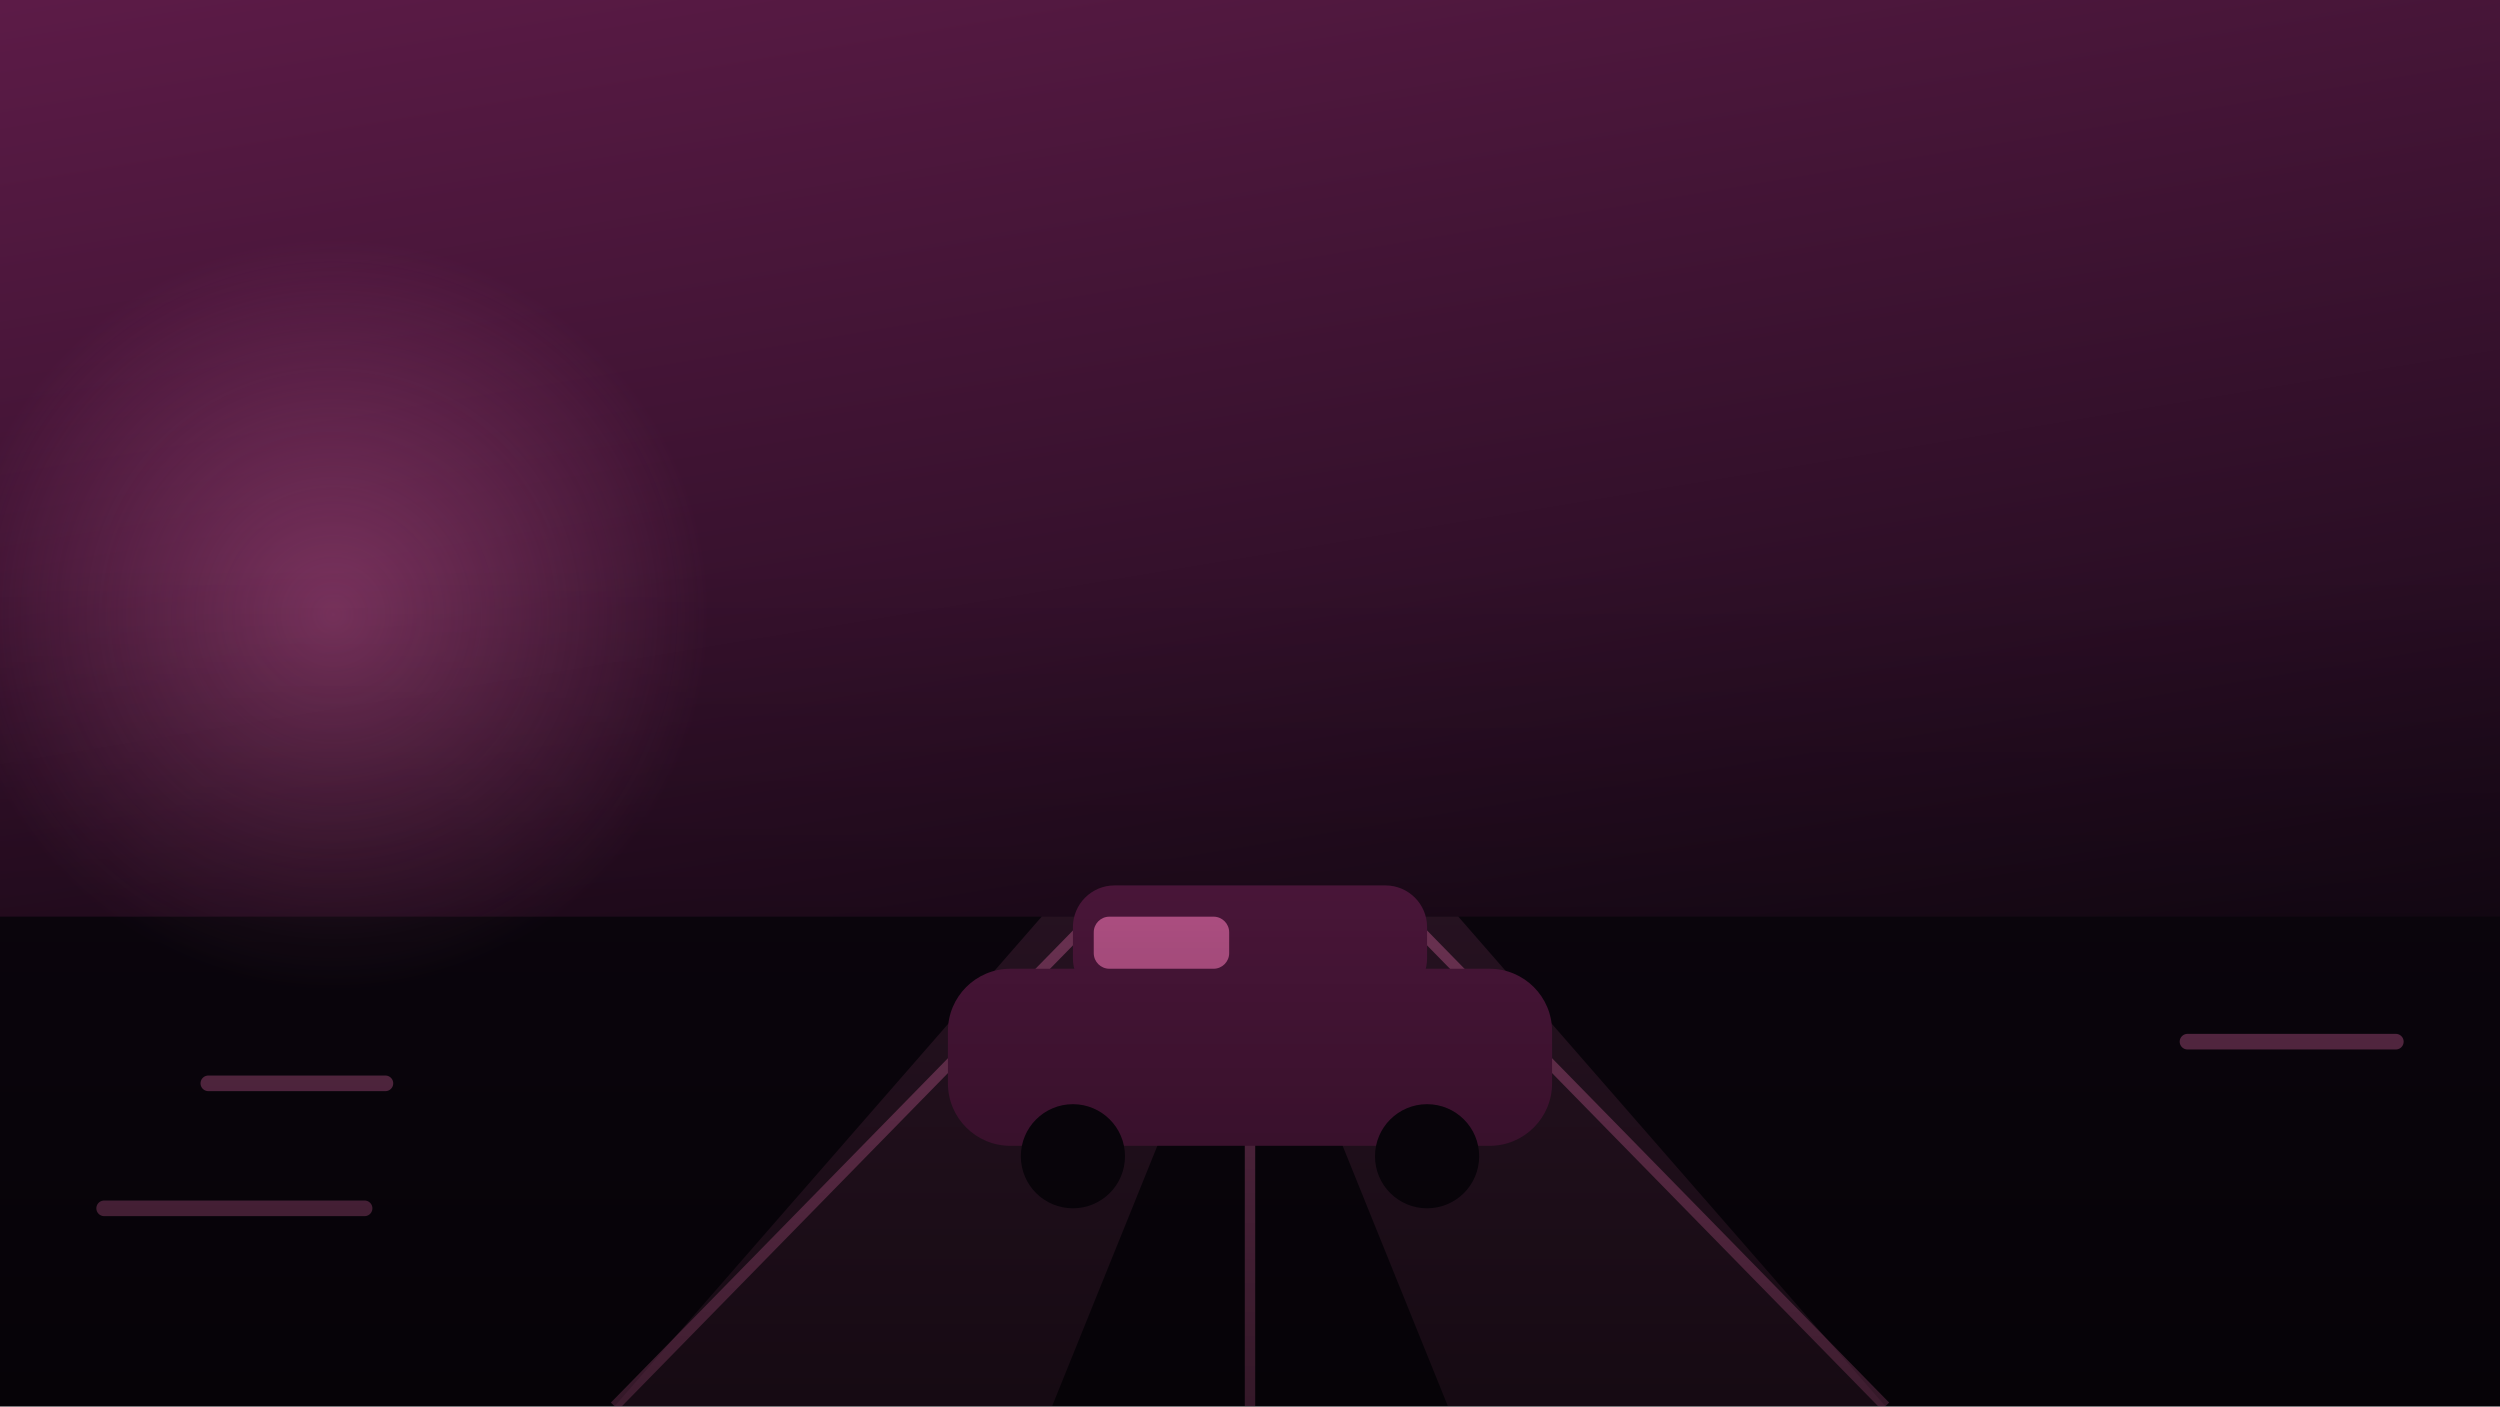
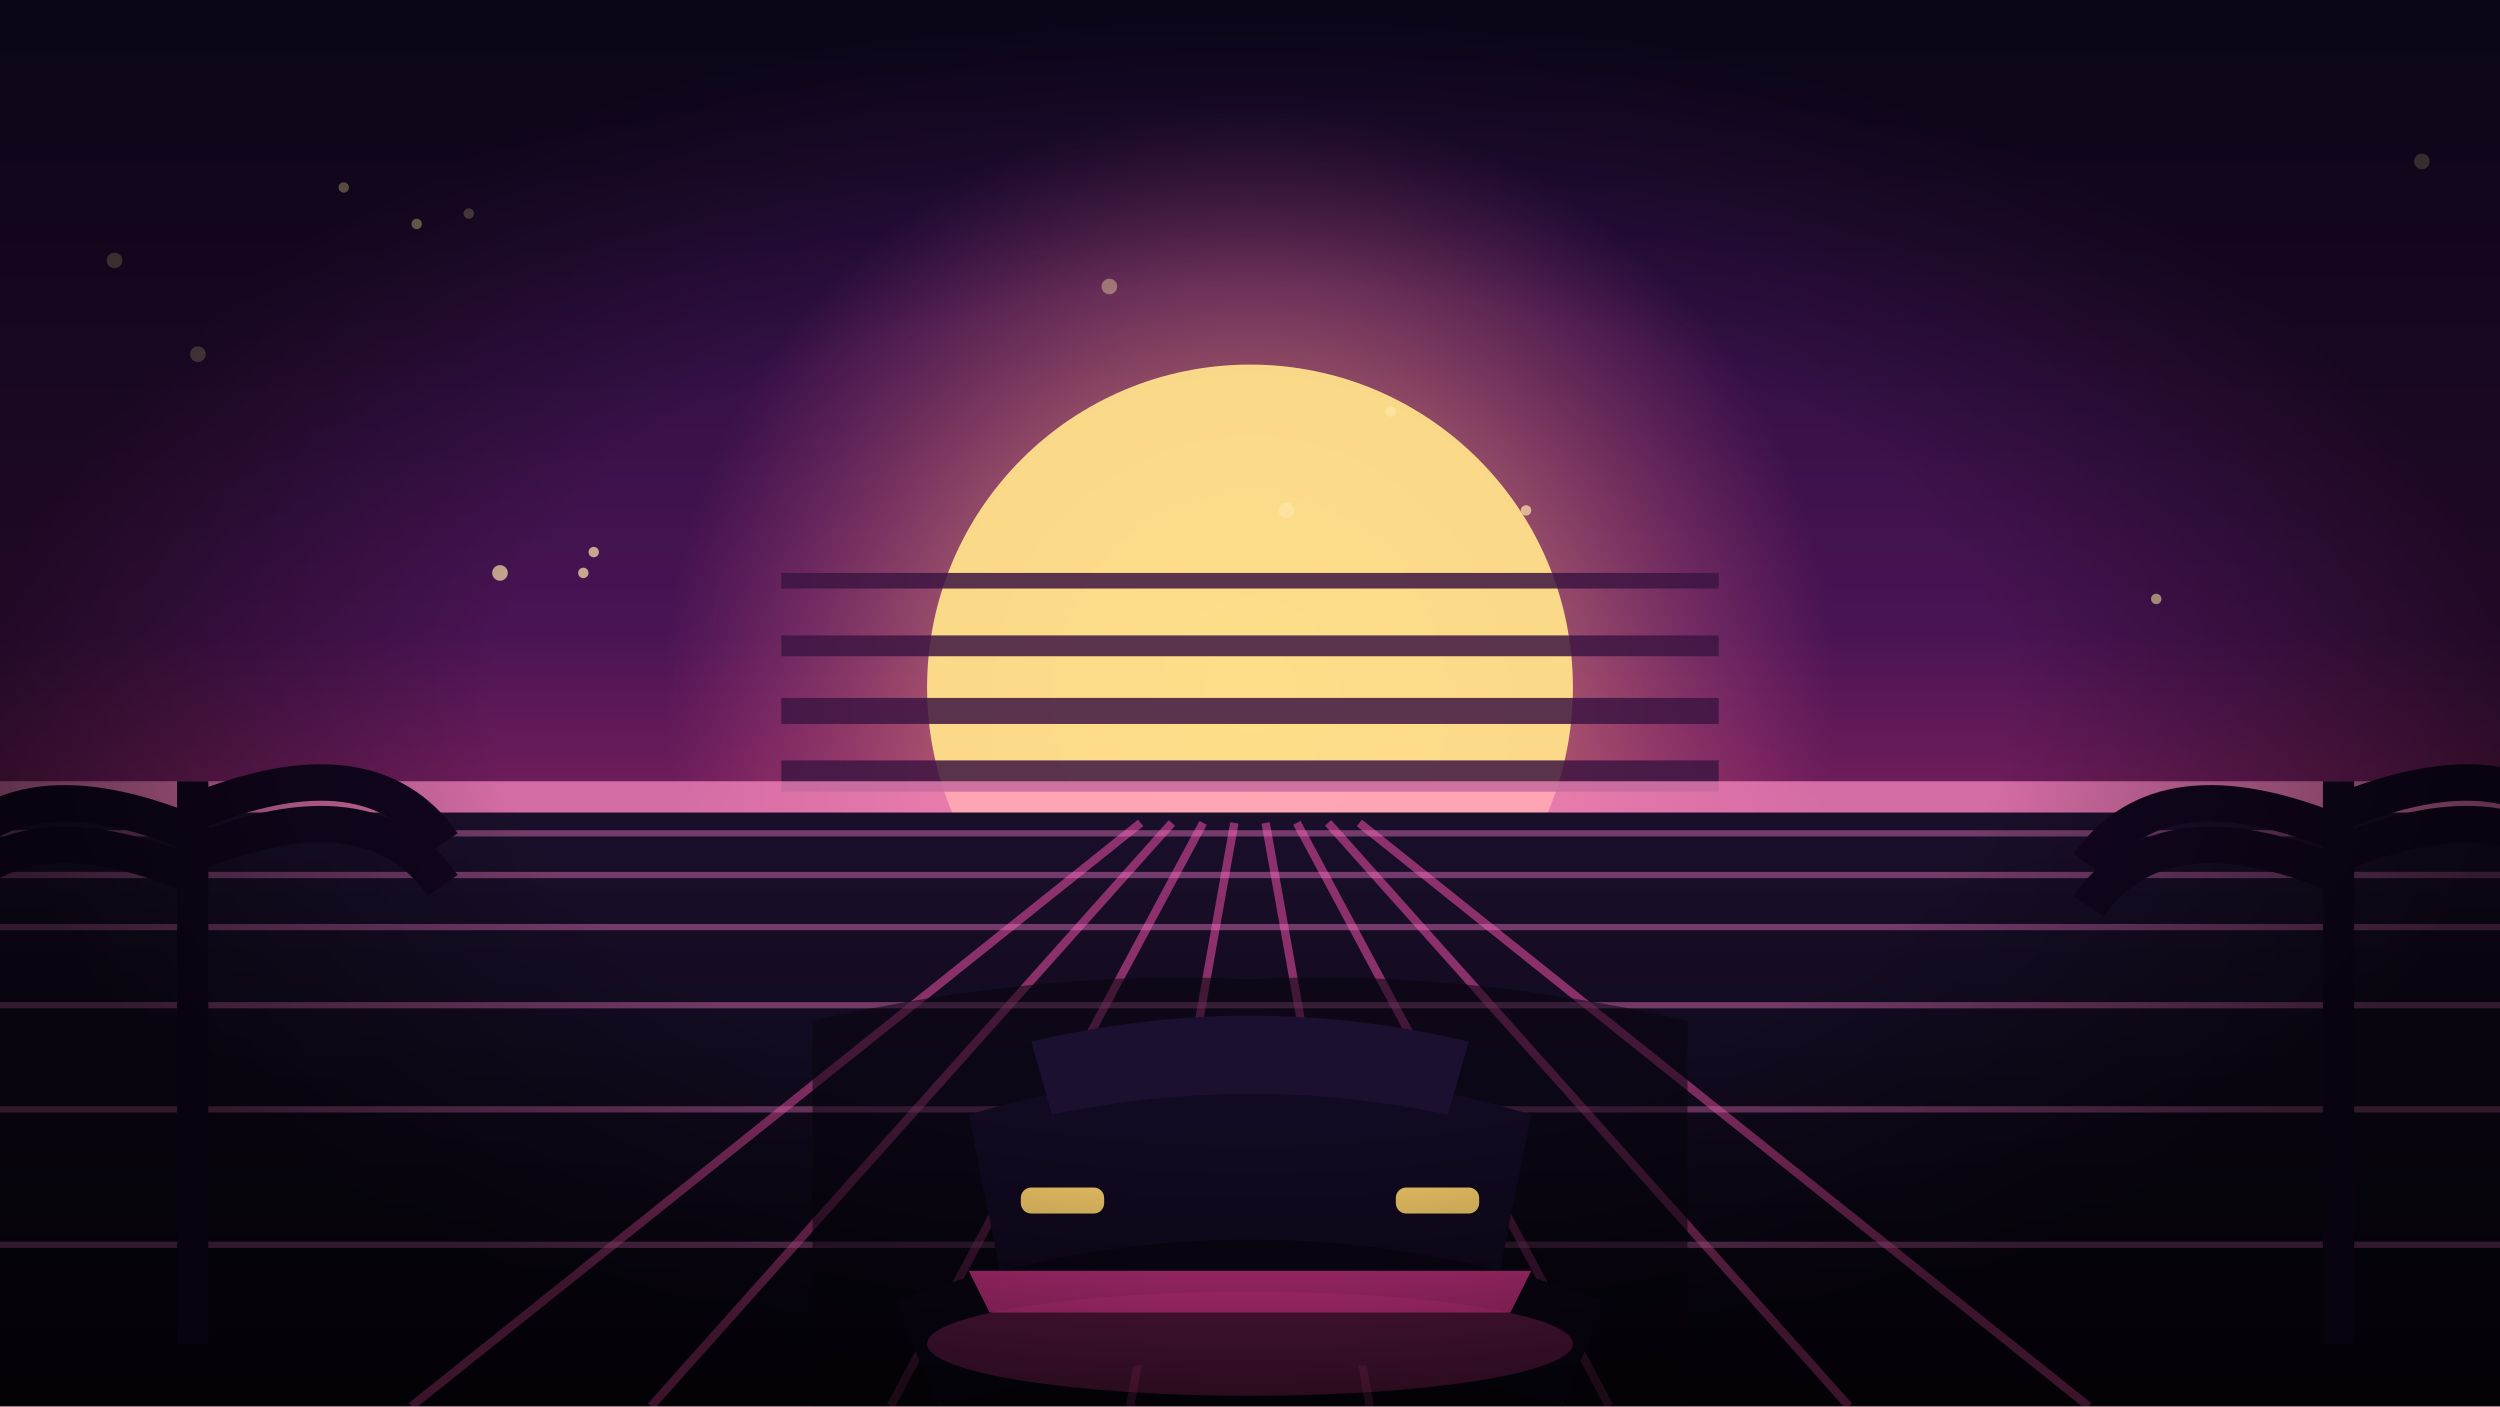
<svg xmlns="http://www.w3.org/2000/svg" aria-hidden="true" class="poster-art" preserveAspectRatio="xMidYMid slice" viewBox="0 0 480 270">
  <defs>
-     <linearGradient id="skp9__9_rec" x1="0" x2="0.3" y1="0" y2="1">
-       <stop offset="0" stop-color="#5c1b47" />
-       <stop offset="1" stop-color="#0d0610" />
+     <linearGradient id="a9sky" x1="0" y1="0" x2="0" y2="1">
+       <stop offset="0" stop-color="#180b33" />
+       <stop offset="0.45" stop-color="#4a1454" />
+       <stop offset="0.72" stop-color="#a32a63" />
+       <stop offset="1" stop-color="#e8567a" />
    </linearGradient>
-     <radialGradient id="glp9__9_rec">
-       <stop offset="0" stop-color="#f472b6" stop-opacity="0.85" />
-       <stop offset="1" stop-color="#f472b6" stop-opacity="0" />
+     <radialGradient id="a9sun" cx="50%" cy="50%" r="50%">
+       <stop offset="0" stop-color="#ffd36e" stop-opacity="0.95" />
+       <stop offset="1" stop-color="#ff5f9e" stop-opacity="0" />
    </radialGradient>
-     <linearGradient id="vgp9__9_rec" x1="0" x2="0" y1="0" y2="1">
-       <stop offset="0.4" stop-color="#000" stop-opacity="0" />
+     <linearGradient id="a9road" x1="0" y1="0" x2="0" y2="1">
+       <stop offset="0" stop-color="#1a0f2b" />
+       <stop offset="1" stop-color="#07040f" />
+     </linearGradient>
+     <radialGradient id="a9vig" cx="50%" cy="50%" r="50%">
+       <stop offset="0" stop-color="#000" stop-opacity="0" />
+       <stop offset="0.6" stop-color="#000" stop-opacity="0" />
      <stop offset="1" stop-color="#000" stop-opacity="0.55" />
-     </linearGradient>
+     </radialGradient>
  </defs>
-   <rect fill="url(#skp9__9_rec)" height="270" width="480" />
-   <rect fill="#0d0610" height="94" width="480" y="176" />
-   <path d="M200 176 118 270h84l38-94z" fill="#f472b6" opacity="0.16" />
-   <path d="M280 176 362 270h-84l-38-94z" fill="#f472b6" opacity="0.16" />
-   <g opacity="0.45" stroke="#f472b6" stroke-width="2">
-     <path d="M240 176v94" />
-     <path d="M118 270 210 176" />
-     <path d="M362 270 270 176" />
-   </g>
-   <circle cx="64" cy="118" fill="url(#glp9__9_rec)" opacity="0.4" r="72" />
-   <g transform="translate(240 212)">
-     <rect fill="#5c1b47" height="34" rx="12" width="116" x="-58" y="-26" />
-     <rect fill="#5c1b47" height="22" rx="8" width="68" x="-34" y="-42" />
-     <rect fill="#f472b6" height="10" opacity="0.85" rx="3" width="26" x="-30" y="-36" />
-     <circle cx="-34" cy="10" fill="#0d0610" r="10" />
-     <circle cx="34" cy="10" fill="#0d0610" r="10" />
-   </g>
-   <g opacity="0.45" stroke="#f472b6" stroke-linecap="round" stroke-width="3">
-     <path d="M40 208h34" />
-     <path d="M20 232h50" />
-     <path d="M420 200h40" />
-   </g>
-   <rect fill="url(#vgp9__9_rec)" height="270" width="480" />
+   <rect width="480" height="270" fill="url(#a9sky)" />
+   <circle cx="240" cy="132" r="112" fill="url(#a9sun)" />
+   <circle cx="240" cy="132" r="62" fill="#ffe08a" opacity="0.95" />
+   <rect x="150" y="110" width="180" height="3" fill="#3d1542" opacity="0.85" />
+   <rect x="150" y="122" width="180" height="4" fill="#3d1542" opacity="0.85" />
+   <rect x="150" y="134" width="180" height="5" fill="#3d1542" opacity="0.85" />
+   <rect x="150" y="146" width="180" height="6" fill="#3d1542" opacity="0.85" />
+   <rect x="150" y="158" width="180" height="7" fill="#3d1542" opacity="0.85" />
+   <path d="M0 150 L480 150 L480 158 L0 158 Z" fill="#ff8ec4" opacity="0.7" />
+   <rect y="156" width="480" height="114" fill="url(#a9road)" />
+   <line x1="79" y1="270" x2="219" y2="158" stroke="#ff54b0" stroke-width="1.6" opacity="0.5" />
+   <line x1="125" y1="270" x2="225" y2="158" stroke="#ff54b0" stroke-width="1.6" opacity="0.5" />
+   <line x1="171" y1="270" x2="231" y2="158" stroke="#ff54b0" stroke-width="1.6" opacity="0.5" />
+   <line x1="217" y1="270" x2="237" y2="158" stroke="#ff54b0" stroke-width="1.6" opacity="0.5" />
+   <line x1="263" y1="270" x2="243" y2="158" stroke="#ff54b0" stroke-width="1.6" opacity="0.5" />
+   <line x1="309" y1="270" x2="249" y2="158" stroke="#ff54b0" stroke-width="1.6" opacity="0.5" />
+   <line x1="355" y1="270" x2="255" y2="158" stroke="#ff54b0" stroke-width="1.6" opacity="0.5" />
+   <line x1="401" y1="270" x2="261" y2="158" stroke="#ff54b0" stroke-width="1.6" opacity="0.5" />
+   <line x1="0" y1="160" x2="480" y2="160" stroke="#ff7ed0" stroke-width="1.2" opacity="0.4" />
+   <line x1="0" y1="168" x2="480" y2="168" stroke="#ff7ed0" stroke-width="1.2" opacity="0.4" />
+   <line x1="0" y1="178" x2="480" y2="178" stroke="#ff7ed0" stroke-width="1.2" opacity="0.4" />
+   <line x1="0" y1="193" x2="480" y2="193" stroke="#ff7ed0" stroke-width="1.2" opacity="0.4" />
+   <line x1="0" y1="213" x2="480" y2="213" stroke="#ff7ed0" stroke-width="1.2" opacity="0.4" />
+   <line x1="0" y1="239" x2="480" y2="239" stroke="#ff7ed0" stroke-width="1.2" opacity="0.4" />
+   <path d="M156 270 L156 196 Q200 186 240 188 Q280 186 324 196 L324 270 Z" fill="#08040f" opacity="0.55" />
+   <path d="M172 250 q68 -26 136 0 l-8 20 q-60 -18 -120 0z" fill="#0b0616" />
+   <path d="M186 214 q54 -16 108 0 l-6 30 q-48 -12 -96 0z" fill="#120a22" />
+   <path d="M198 200 q42 -10 84 0 l-4 14 q-38 -8 -76 0z" fill="#1b1030" />
+   <path d="M186 244 h108 l-4 8 h-100z" fill="#ff3fa4" opacity="0.8" />
+   <ellipse cx="240" cy="258" rx="62" ry="10" fill="#ff3fa4" opacity="0.35" />
+   <rect x="196" y="228" width="16" height="5" rx="2" fill="#ffd36e" />
+   <rect x="268" y="228" width="16" height="5" rx="2" fill="#ffd36e" />
+   <rect x="34" y="150" width="6" height="108" fill="#12061f" />
+   <path d="M37 156 q34 -14 48 6" stroke="#12061f" stroke-width="7" fill="none" />
+   <path d="M37 160 q-34 -14 -48 6" stroke="#12061f" stroke-width="7" fill="none" />
+   <path d="M37 164 q34 -14 48 6" stroke="#12061f" stroke-width="7" fill="none" />
+   <path d="M37 168 q-34 -14 -48 6" stroke="#12061f" stroke-width="7" fill="none" />
+   <rect x="446" y="150" width="6" height="108" fill="#12061f" />
+   <path d="M449 156 q34 -14 48 6" stroke="#12061f" stroke-width="7" fill="none" />
+   <path d="M449 160 q-34 -14 -48 6" stroke="#12061f" stroke-width="7" fill="none" />
+   <path d="M449 164 q34 -14 48 6" stroke="#12061f" stroke-width="7" fill="none" />
+   <path d="M449 168 q-34 -14 -48 6" stroke="#12061f" stroke-width="7" fill="none" />
+   <circle cx="247" cy="98" r="1.5" fill="#ffe7a8" opacity="0.7" />
+   <circle cx="80" cy="43" r="1" fill="#ffe7a8" opacity="0.7" />
+   <circle cx="267" cy="79" r="1" fill="#ffe7a8" opacity="0.7" />
+   <circle cx="293" cy="98" r="1" fill="#ffe7a8" opacity="0.7" />
+   <circle cx="96" cy="110" r="1.5" fill="#ffe7a8" opacity="0.7" />
+   <circle cx="90" cy="41" r="1" fill="#ffe7a8" opacity="0.4" />
+   <circle cx="66" cy="36" r="1" fill="#ffe7a8" opacity="0.7" />
+   <circle cx="414" cy="115" r="1" fill="#ffe7a8" opacity="0.7" />
+   <circle cx="114" cy="106" r="1" fill="#ffe7a8" opacity="0.7" />
+   <circle cx="465" cy="31" r="1.5" fill="#ffe7a8" opacity="0.4" />
+   <circle cx="213" cy="55" r="1.5" fill="#ffe7a8" opacity="0.4" />
+   <circle cx="112" cy="110" r="1" fill="#ffe7a8" opacity="0.7" />
+   <circle cx="38" cy="68" r="1.5" fill="#ffe7a8" opacity="0.4" />
+   <circle cx="22" cy="50" r="1.5" fill="#ffe7a8" opacity="0.4" />
+   <rect width="480" height="270" fill="url(#a9vig)" />
</svg>
